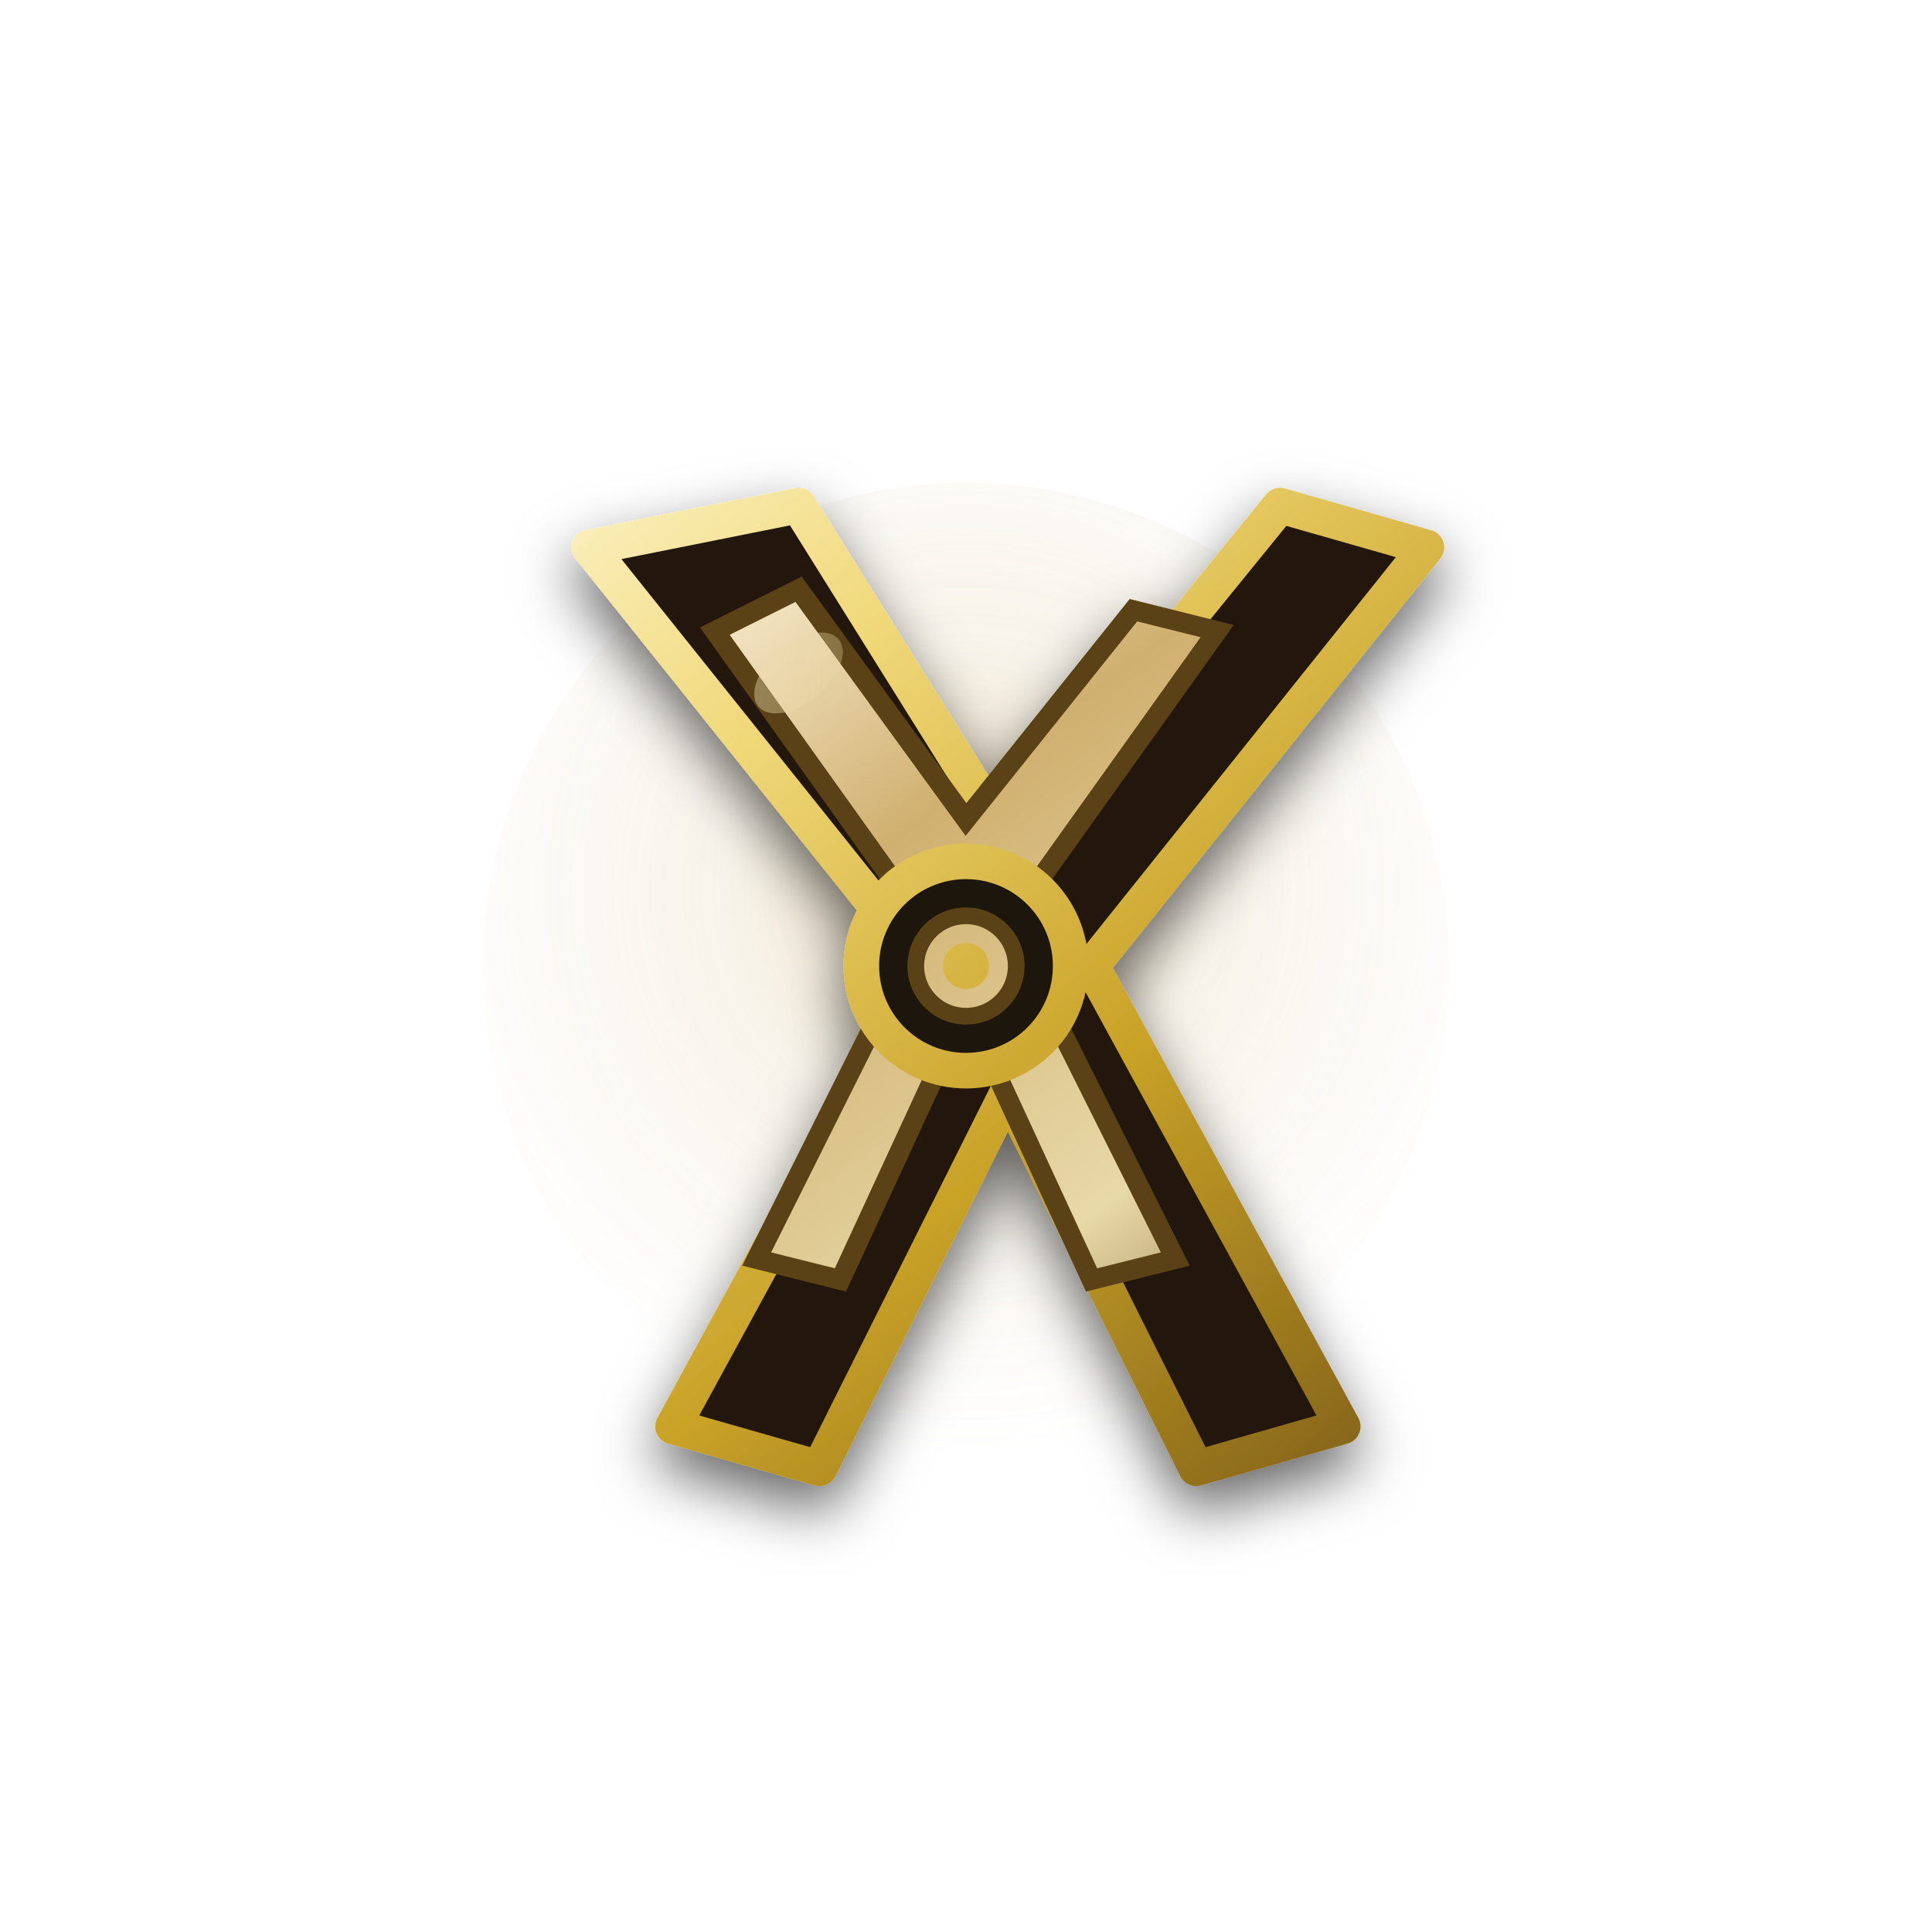
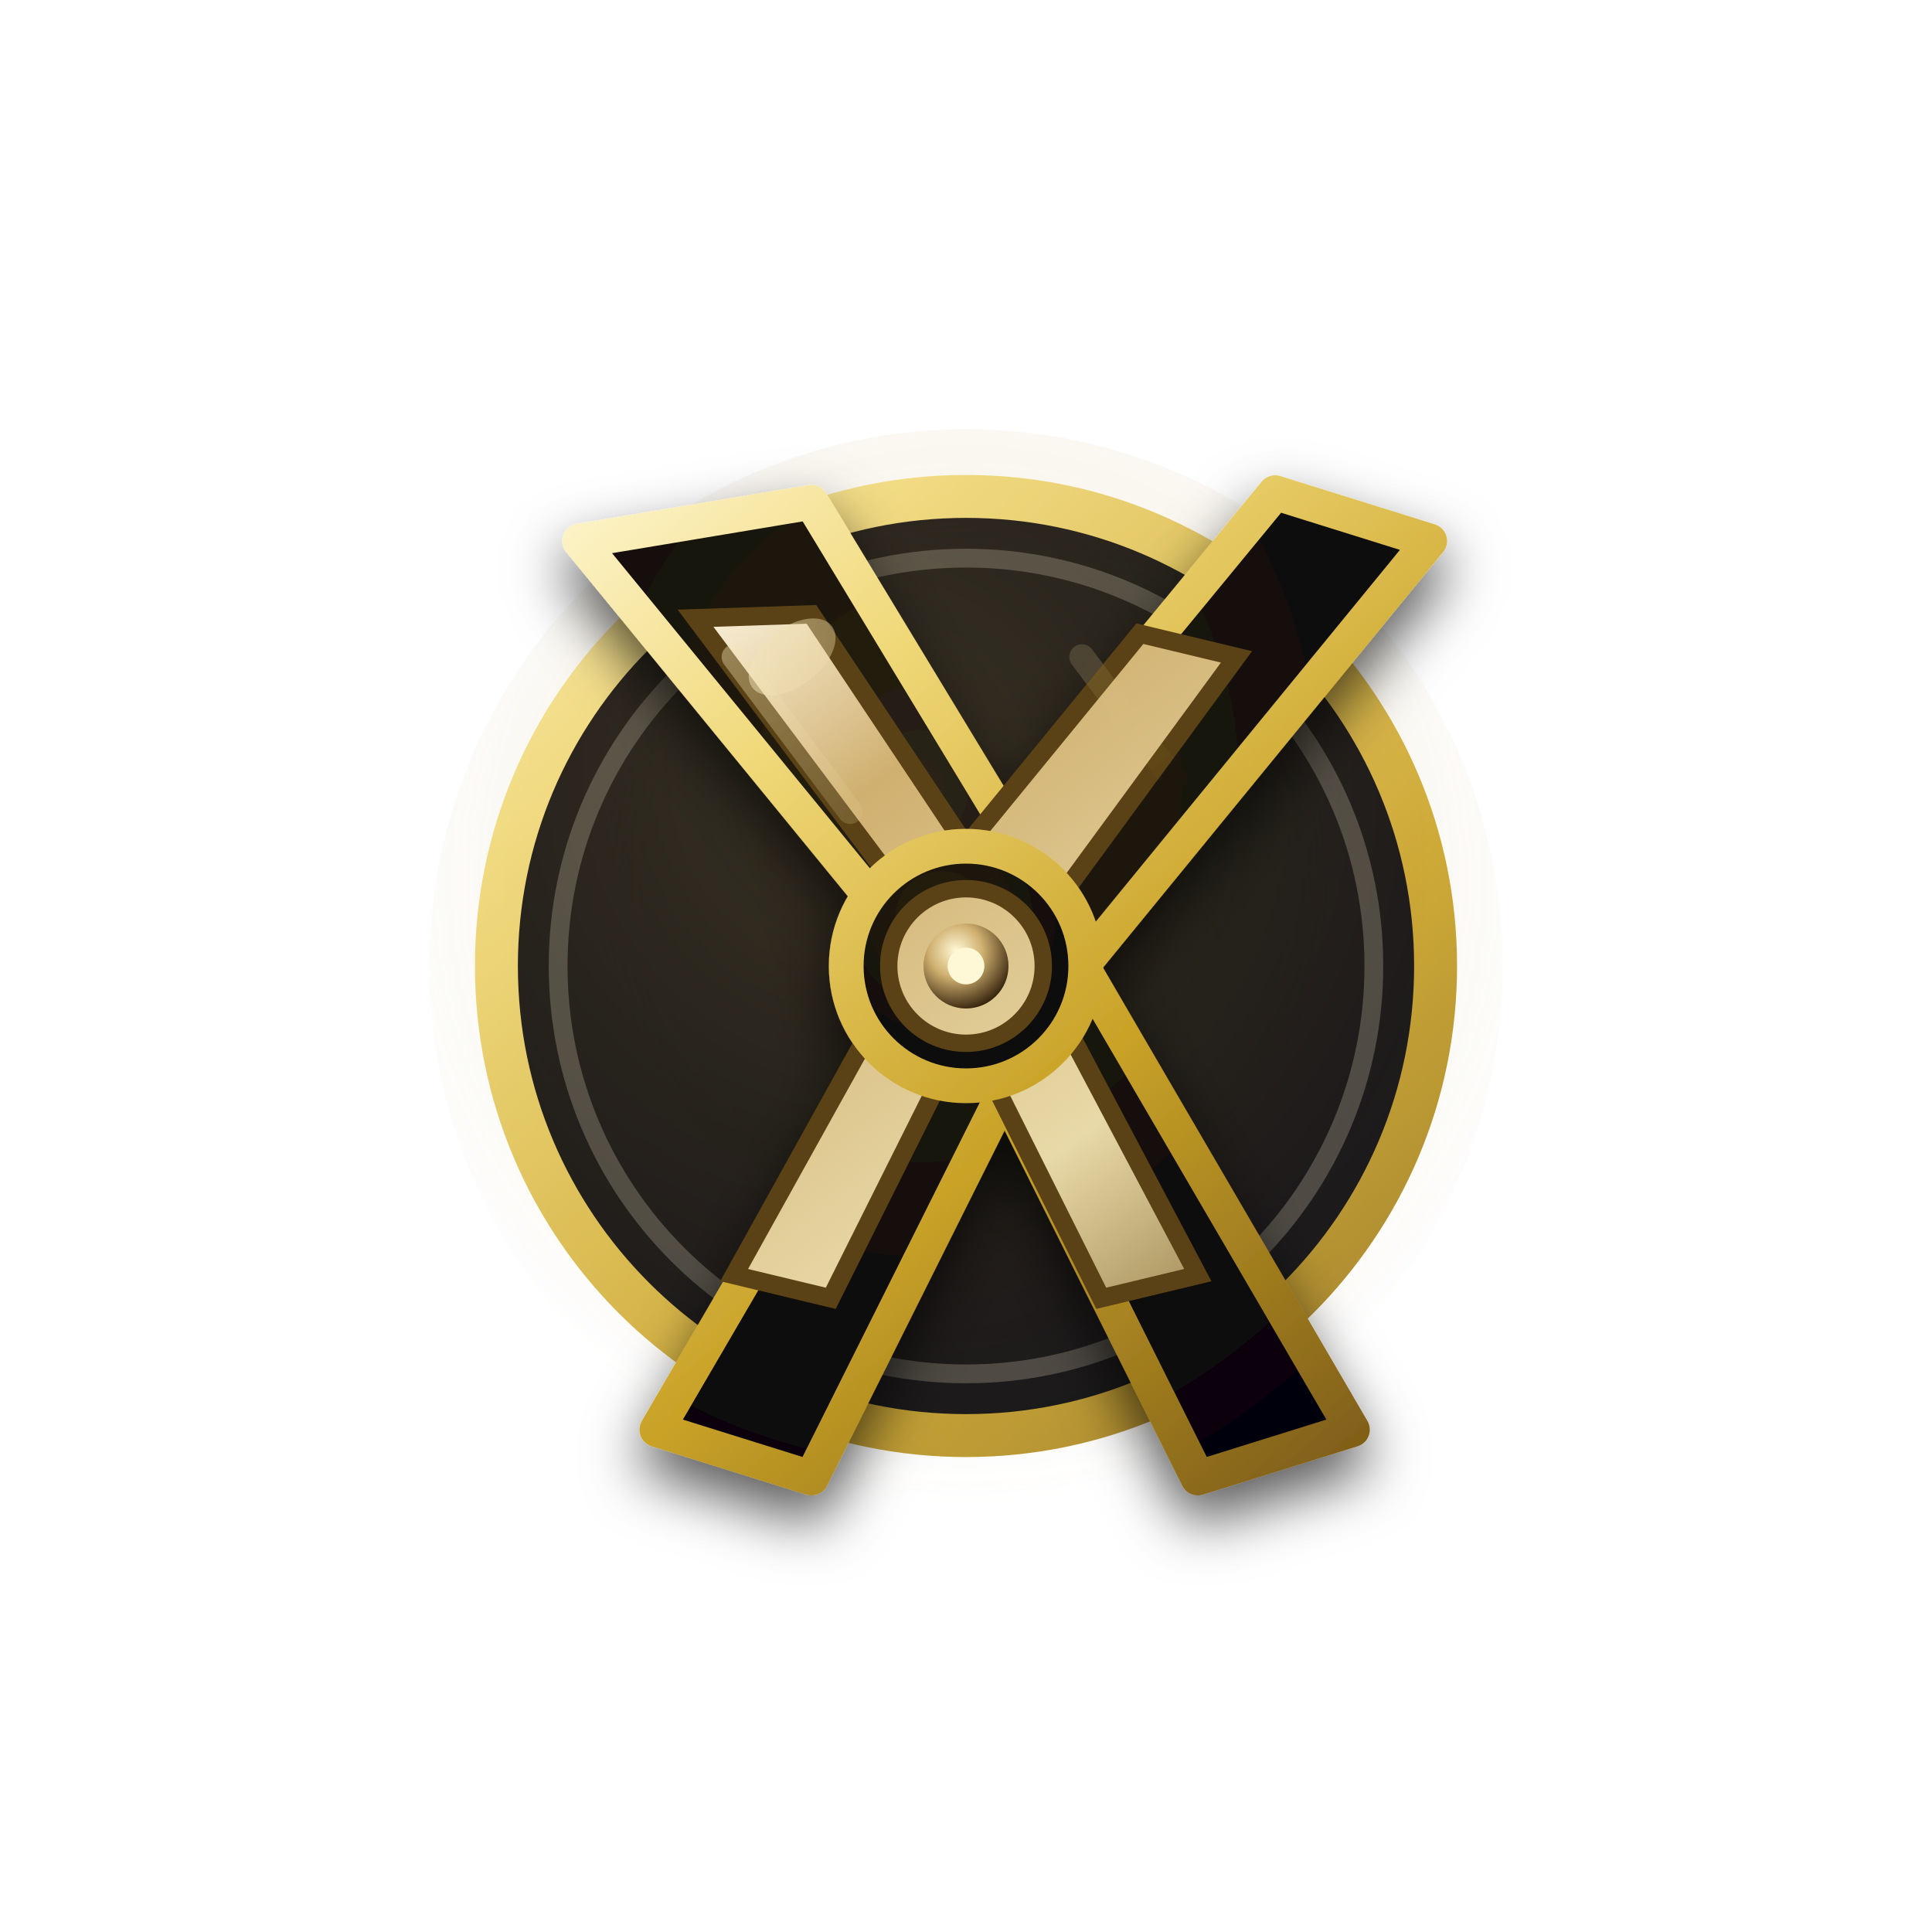
<svg xmlns="http://www.w3.org/2000/svg" viewBox="0 0 72 72" fill="none" aria-hidden="true">
  <defs>
    <radialGradient id="mussangs1-aura" cx="50%" cy="42%" r="58%">
-       <stop stop-color="#d0b070" stop-opacity=".55" />
-       <stop offset=".42" stop-color="#d0b070" stop-opacity=".18" />
+       <stop stop-color="#d0b070" stop-opacity=".62" />
+       <stop offset=".4" stop-color="#d0b070" stop-opacity=".22" />
      <stop offset="1" stop-color="#d0b070" stop-opacity="0" />
    </radialGradient>
    <linearGradient id="mussangs1-gold" x1="14" y1="10" x2="58" y2="62" gradientUnits="userSpaceOnUse">
      <stop stop-color="#FFF8D6" />
      <stop offset=".28" stop-color="#F0D878" />
      <stop offset=".62" stop-color="#C9A227" />
      <stop offset="1" stop-color="#7A5A18" />
    </linearGradient>
    <linearGradient id="mussangs1-disc" x1="18" y1="14" x2="54" y2="58" gradientUnits="userSpaceOnUse">
      <stop stop-color="#3A2E1A" />
      <stop offset="1" stop-color="#14100A" />
    </linearGradient>
    <linearGradient id="mussangs1-ink" x1="22" y1="16" x2="52" y2="56" gradientUnits="userSpaceOnUse">
-       <stop stop-color="#FFF6E0" />
-       <stop offset=".35" stop-color="#d0b070" />
-       <stop offset=".75" stop-color="#E8D9A8" />
+       <stop stop-color="#FFF8E8" />
+       <stop offset=".28" stop-color="#d0b070" />
+       <stop offset=".7" stop-color="#E8D9A8" />
      <stop offset="1" stop-color="#8A7038" />
    </linearGradient>
+     <radialGradient id="mussangs1-core" cx="38%" cy="32%" r="70%">
+       <stop stop-color="#FFF8D6" />
+       <stop offset=".45" stop-color="#d0b070" />
+       <stop offset="1" stop-color="#3A2810" />
+     </radialGradient>
+     <radialGradient id="mussangs1-deep" cx="40%" cy="30%" r="75%">
+       <stop stop-color="#2A2214" />
+       <stop offset=".55" stop-color="#14100A" />
+       <stop offset="1" stop-color="#060408" />
+     </radialGradient>
    <linearGradient id="mussangs1-shine" x1="20" y1="14" x2="40" y2="34" gradientUnits="userSpaceOnUse">
      <stop stop-color="#FFF6D0" stop-opacity=".95" />
      <stop offset="1" stop-color="#d0b070" stop-opacity="0" />
    </linearGradient>
    <filter id="mussangs1-depth" x="-30%" y="-30%" width="160%" height="160%">
-       <feDropShadow dx="0" dy="1.2" stdDeviation="1.4" flood-color="#000" flood-opacity=".6" />
+       <feDropShadow dx="0" dy="1.4" stdDeviation="1.5" flood-color="#000" flood-opacity=".65" />
    </filter>
  </defs>
-   <circle cx="36" cy="36" r="18" fill="url(#mussangs1-aura)" opacity=".8" />
-   <g filter="url(#mussangs1-depth)" transform="translate(36 36) scale(0.78) translate(-36 -36)">
-     <path d="M18 16 34 36 22 58l7 2 9-18 9 18 7-2-12-22 16-20-7-2-13 16L28 14z" fill="#22180C" stroke="url(#mussangs1-gold)" stroke-width="1.7" stroke-linejoin="round" />
-     <path d="M24 20 34 34 26 50l4 1 6-13 6 13 4-1-8-16 10-14-4-1-8 10-8-11z" fill="url(#mussangs1-ink)" stroke="#5A4214" stroke-width=".95" />
-     <circle cx="36" cy="36" r="5" fill="#1A140C" stroke="url(#mussangs1-gold)" stroke-width="1.7" />
-     <circle cx="36" cy="36" r="2.4" fill="url(#mussangs1-ink)" stroke="#5A4214" stroke-width=".8" />
-     <circle cx="36" cy="36" r="1.1" fill="url(#mussangs1-gold)" />
-     <ellipse cx="28" cy="22" rx="2.5" ry="1.4" fill="url(#mussangs1-shine)" opacity=".65" transform="rotate(-40 28 22)" />
+   <circle cx="36" cy="36" r="20" fill="url(#mussangs1-aura)" opacity=".85" />
+   <circle cx="36" cy="36" r="17.5" fill="url(#mussangs1-deep)" stroke="url(#mussangs1-gold)" stroke-width="1.6" opacity=".92" />
+   <circle cx="36" cy="36" r="15.2" fill="none" stroke="#FFF8D6" stroke-width=".7" opacity=".22" />
+   <g filter="url(#mussangs1-depth)" transform="translate(36 36) scale(0.72) translate(-36 -36)">
+     <path d="M16 14 34 36 20 60l8 2.5 10-20 10 20 8-2.5-14-24 18-22-8-2.5-14 17L28 12z" fill="url(#mussangs1-deep)" stroke="url(#mussangs1-gold)" stroke-width="1.8" stroke-linejoin="round" />
+     <path d="M22 18 34 34 24 52l5 1.2 7-14 7 14 5-1.2-9-17 11-15-5-1.2-9 11-8-12z" fill="url(#mussangs1-ink)" stroke="#5A4214" stroke-width=".95" />
+     <path d="M24 20 30 28M42 20 48 28" stroke="url(#mussangs1-shine)" stroke-width="1.3" stroke-linecap="round" opacity=".55" />
+     <circle cx="36" cy="36" r="6.2" fill="url(#mussangs1-deep)" stroke="url(#mussangs1-gold)" stroke-width="1.8" />
+     <circle cx="36" cy="36" r="4" fill="url(#mussangs1-ink)" stroke="#5A4214" stroke-width=".9" />
+     <circle cx="36" cy="36" r="2.2" fill="url(#mussangs1-core)" />
+     <circle cx="36" cy="36" r=".95" fill="#FFF8D6" />
+     <ellipse cx="27" cy="20" rx="2.6" ry="1.5" fill="url(#mussangs1-shine)" opacity=".7" transform="rotate(-38 27 20)" />
  </g>
</svg>
